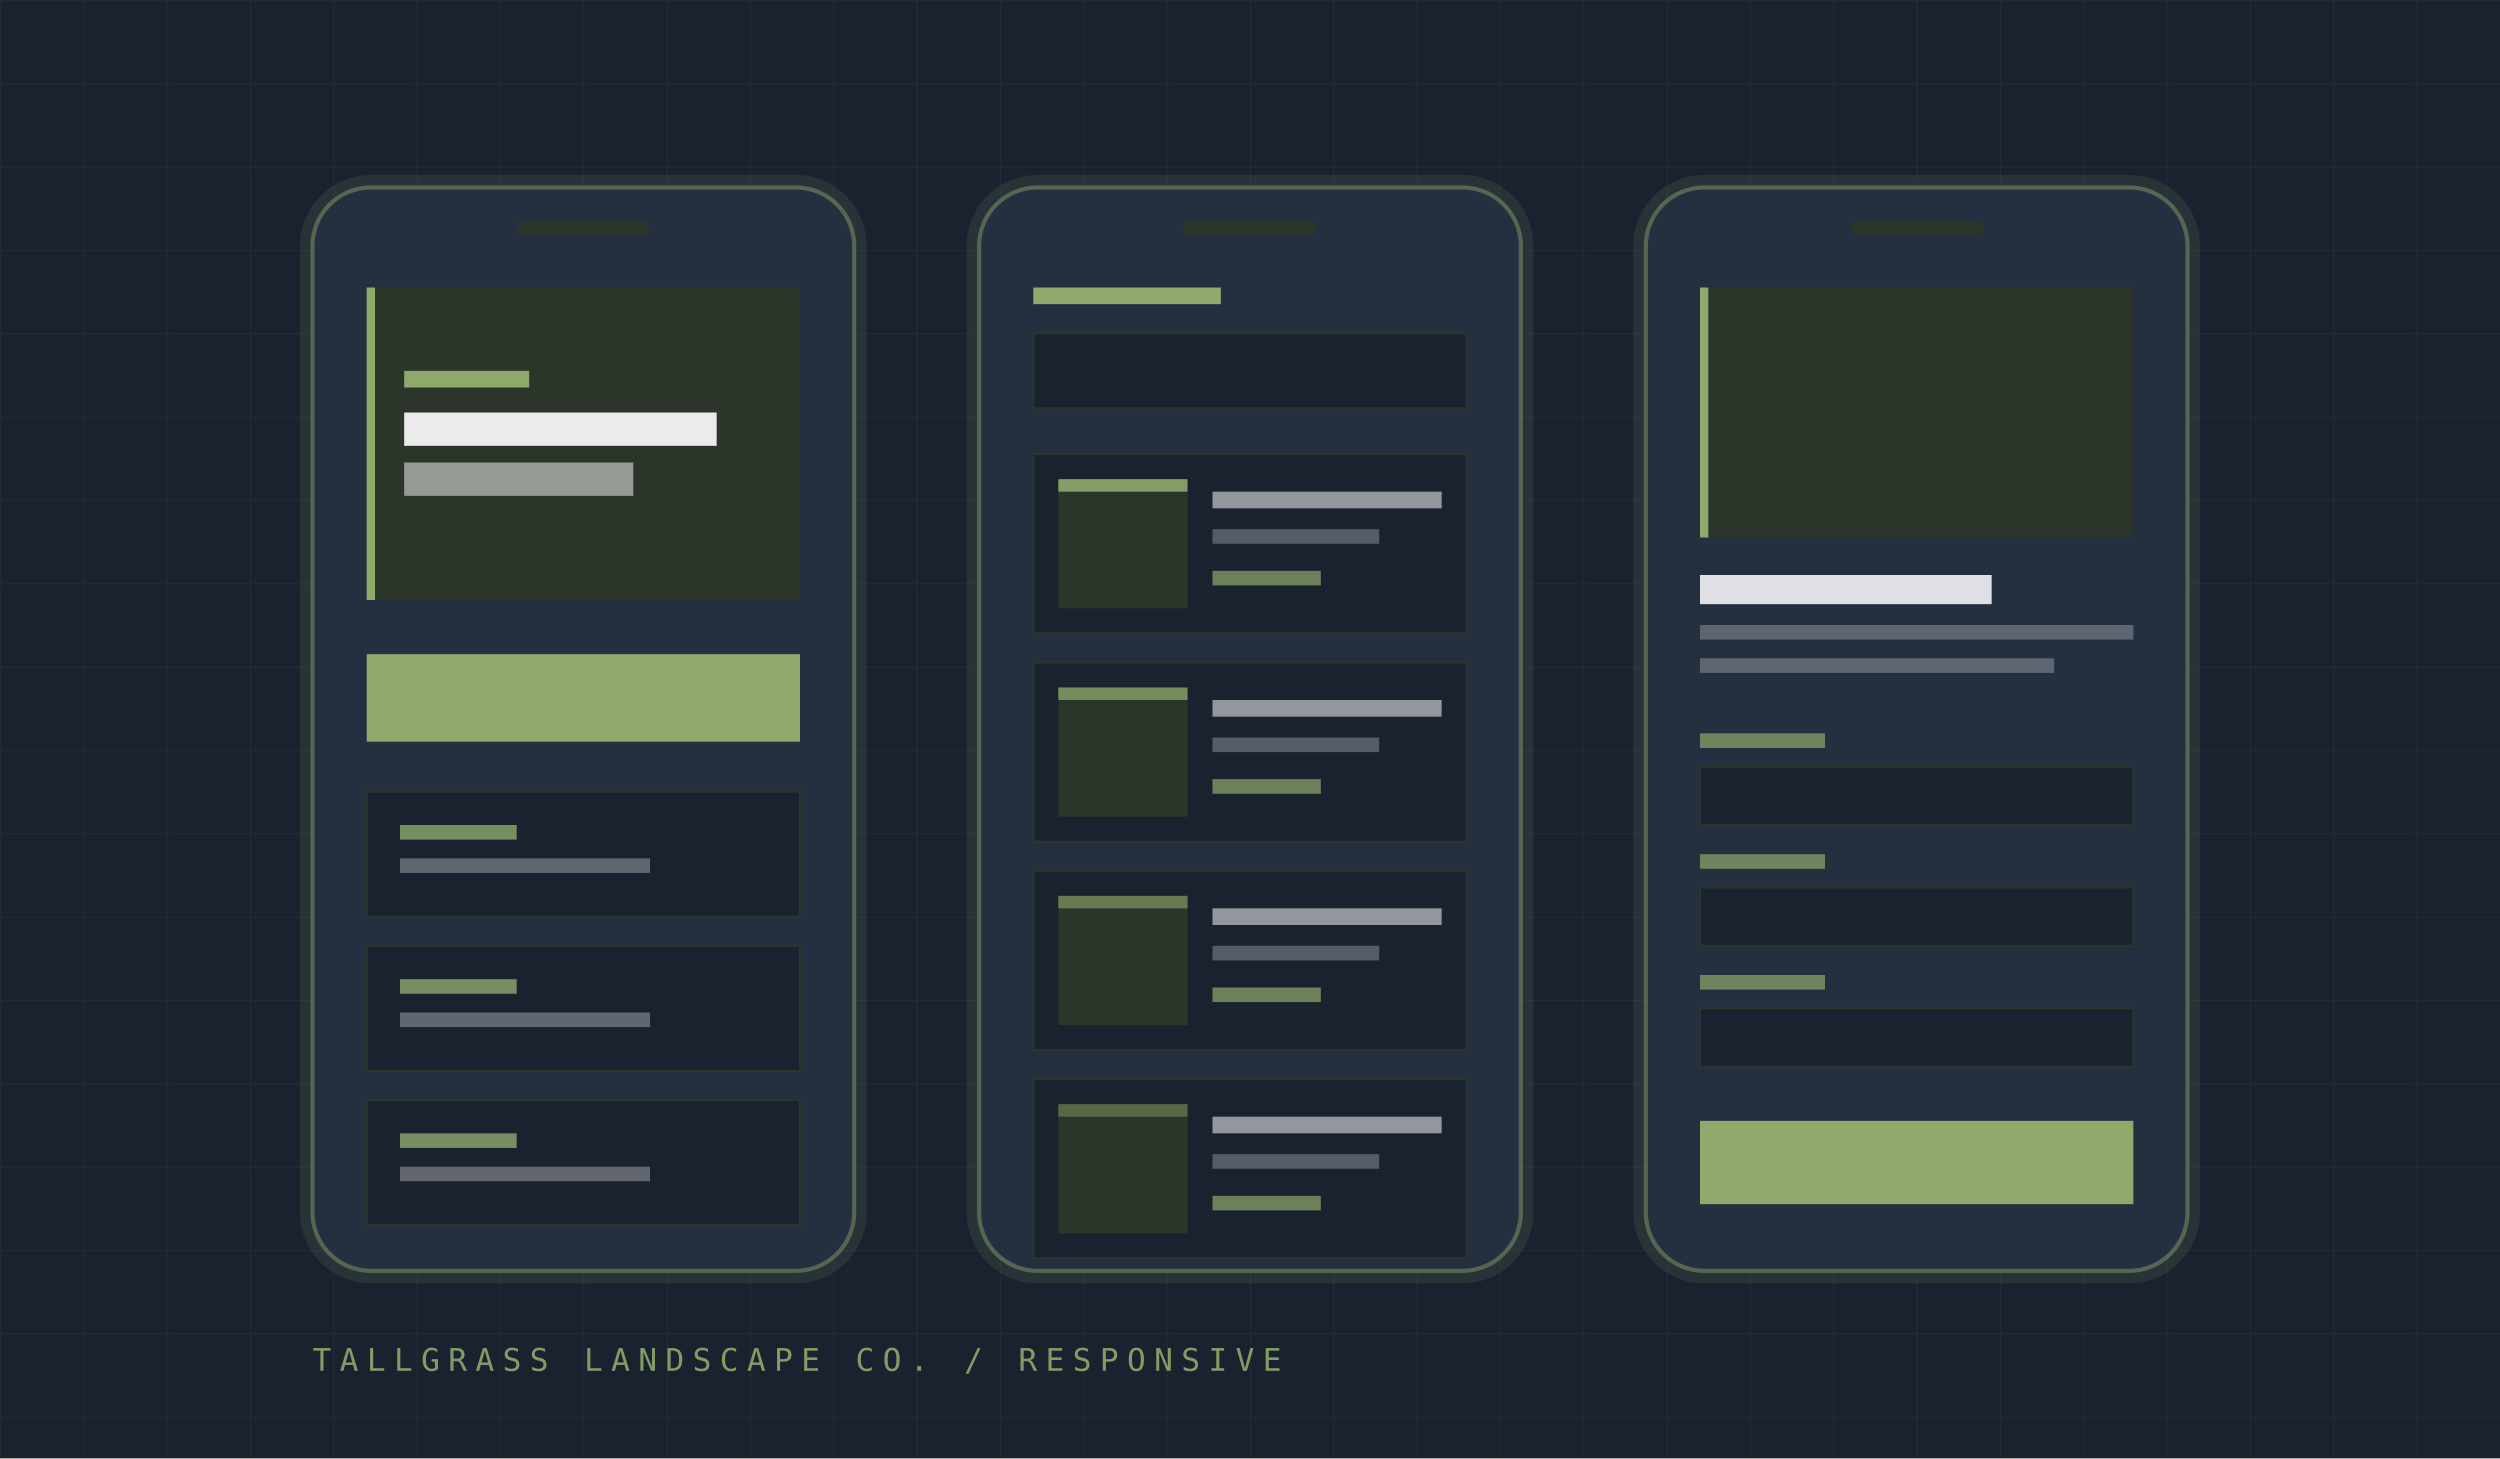
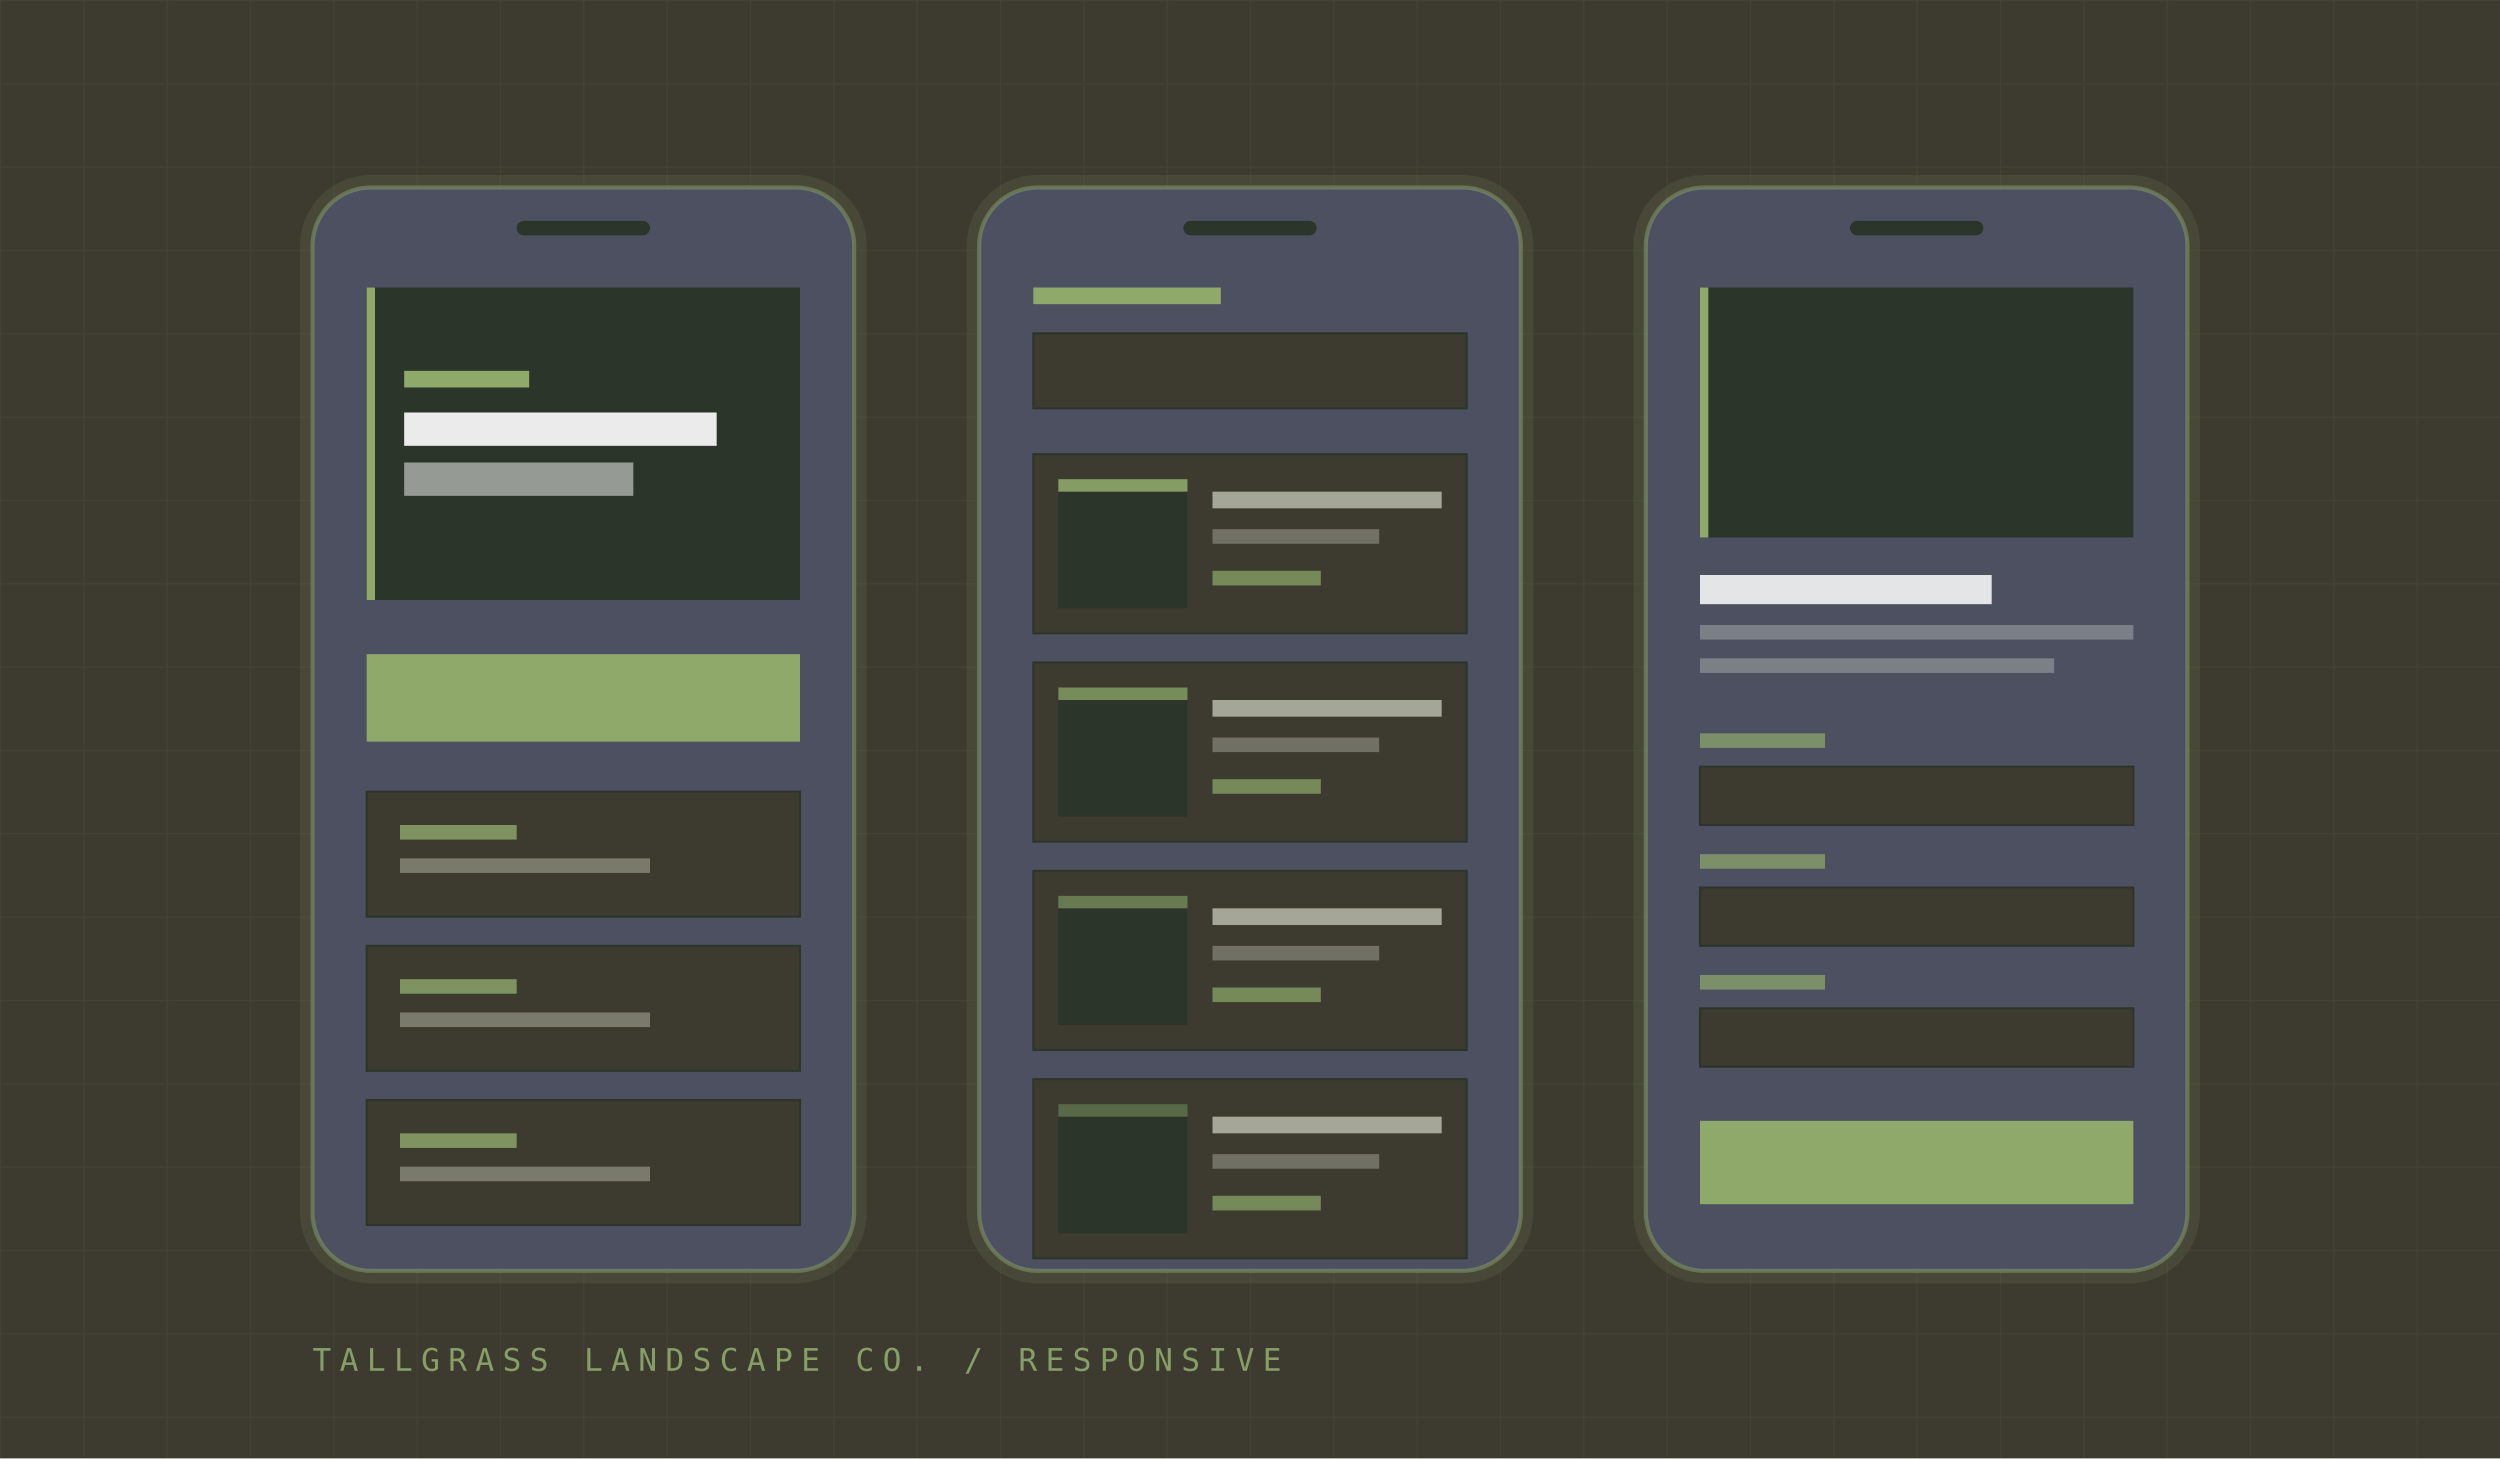
<svg xmlns="http://www.w3.org/2000/svg" viewBox="0 0 1200 700" width="1200" height="700" role="img" aria-label="TALLGRASS LANDSCAPE CO. — responsive screens">
-   <rect width="1200" height="700" fill="#1a2230" />
+   <rect width="1200" height="700" fill="#3D3B30" />
  <defs>
    <pattern id="g40" width="40" height="40" patternUnits="userSpaceOnUse">
      <path d="M 40 0 L 0 0 0 40" fill="none" stroke="#8fa96b" stroke-width="1" />
    </pattern>
  </defs>
  <rect width="1200" height="700" fill="url(#g40)" opacity="0.07" />
  <rect x="144" y="84" width="272" height="532" rx="34" fill="#8fa96b" opacity="0.12" />
-   <rect x="150" y="90" width="260" height="520" rx="28" fill="#242f40" stroke="#8fa96b" stroke-opacity="0.45" stroke-width="2" />
+   <rect x="150" y="90" width="260" height="520" rx="28" fill="#4D5061" stroke="#8fa96b" stroke-opacity="0.45" stroke-width="2" />
  <rect x="248" y="106" width="64" height="7" rx="3.5" fill="#2b3529" />
  <rect x="176" y="138" width="208" height="150" fill="#2b3529" />
  <rect x="176" y="138" width="4" height="150" fill="#8fa96b" />
  <rect x="194" y="178" width="60" height="8" fill="#8fa96b" />
  <rect x="194" y="198" width="150" height="16" fill="#ffffff" opacity="0.9" />
  <rect x="194" y="222" width="110" height="16" fill="#ffffff" opacity="0.5" />
  <rect x="176" y="314" width="208" height="42" fill="#8fa96b" />
-   <rect x="176" y="380" width="208" height="60" fill="#1a2230" stroke="#2b3529" />
+   <rect x="176" y="380" width="208" height="60" fill="#3D3B30" stroke="#2b3529" />
  <rect x="192" y="396" width="56" height="7" fill="#8fa96b" opacity="0.8" />
-   <rect x="192" y="412" width="120" height="7" fill="#e5e5e5" opacity="0.35" />
-   <rect x="176" y="454" width="208" height="60" fill="#1a2230" stroke="#2b3529" />
+   <rect x="192" y="412" width="120" height="7" fill="#E9EDDE" opacity="0.35" />
+   <rect x="176" y="454" width="208" height="60" fill="#3D3B30" stroke="#2b3529" />
  <rect x="192" y="470" width="56" height="7" fill="#8fa96b" opacity="0.8" />
-   <rect x="192" y="486" width="120" height="7" fill="#e5e5e5" opacity="0.35" />
-   <rect x="176" y="528" width="208" height="60" fill="#1a2230" stroke="#2b3529" />
+   <rect x="192" y="486" width="120" height="7" fill="#E9EDDE" opacity="0.35" />
+   <rect x="176" y="528" width="208" height="60" fill="#3D3B30" stroke="#2b3529" />
  <rect x="192" y="544" width="56" height="7" fill="#8fa96b" opacity="0.8" />
-   <rect x="192" y="560" width="120" height="7" fill="#e5e5e5" opacity="0.35" />
+   <rect x="192" y="560" width="120" height="7" fill="#E9EDDE" opacity="0.35" />
  <rect x="464" y="84" width="272" height="532" rx="34" fill="#8fa96b" opacity="0.12" />
-   <rect x="470" y="90" width="260" height="520" rx="28" fill="#242f40" stroke="#8fa96b" stroke-opacity="0.45" stroke-width="2" />
+   <rect x="470" y="90" width="260" height="520" rx="28" fill="#4D5061" stroke="#8fa96b" stroke-opacity="0.45" stroke-width="2" />
  <rect x="568" y="106" width="64" height="7" rx="3.5" fill="#2b3529" />
  <rect x="496" y="138" width="90" height="8" fill="#8fa96b" />
-   <rect x="496" y="160" width="208" height="36" fill="#1a2230" stroke="#2b3529" />
-   <rect x="496" y="218" width="208" height="86" fill="#1a2230" stroke="#2b3529" />
+   <rect x="496" y="160" width="208" height="36" fill="#3D3B30" stroke="#2b3529" />
+   <rect x="496" y="218" width="208" height="86" fill="#3D3B30" stroke="#2b3529" />
  <rect x="508" y="230" width="62" height="62" fill="#2b3529" />
  <rect x="508" y="230" width="62" height="6" fill="#8fa96b" opacity="0.90" />
-   <rect x="582" y="236" width="110" height="8" fill="#e5e5e5" opacity="0.6" />
-   <rect x="582" y="254" width="80" height="7" fill="#e5e5e5" opacity="0.3" />
+   <rect x="582" y="236" width="110" height="8" fill="#E9EDDE" opacity="0.6" />
+   <rect x="582" y="254" width="80" height="7" fill="#E9EDDE" opacity="0.3" />
  <rect x="582" y="274" width="52" height="7" fill="#8fa96b" opacity="0.7" />
-   <rect x="496" y="318" width="208" height="86" fill="#1a2230" stroke="#2b3529" />
+   <rect x="496" y="318" width="208" height="86" fill="#3D3B30" stroke="#2b3529" />
  <rect x="508" y="330" width="62" height="62" fill="#2b3529" />
  <rect x="508" y="330" width="62" height="6" fill="#8fa96b" opacity="0.75" />
-   <rect x="582" y="336" width="110" height="8" fill="#e5e5e5" opacity="0.6" />
-   <rect x="582" y="354" width="80" height="7" fill="#e5e5e5" opacity="0.3" />
+   <rect x="582" y="336" width="110" height="8" fill="#E9EDDE" opacity="0.6" />
+   <rect x="582" y="354" width="80" height="7" fill="#E9EDDE" opacity="0.3" />
  <rect x="582" y="374" width="52" height="7" fill="#8fa96b" opacity="0.7" />
-   <rect x="496" y="418" width="208" height="86" fill="#1a2230" stroke="#2b3529" />
+   <rect x="496" y="418" width="208" height="86" fill="#3D3B30" stroke="#2b3529" />
  <rect x="508" y="430" width="62" height="62" fill="#2b3529" />
  <rect x="508" y="430" width="62" height="6" fill="#8fa96b" opacity="0.60" />
-   <rect x="582" y="436" width="110" height="8" fill="#e5e5e5" opacity="0.6" />
-   <rect x="582" y="454" width="80" height="7" fill="#e5e5e5" opacity="0.3" />
+   <rect x="582" y="436" width="110" height="8" fill="#E9EDDE" opacity="0.6" />
+   <rect x="582" y="454" width="80" height="7" fill="#E9EDDE" opacity="0.3" />
  <rect x="582" y="474" width="52" height="7" fill="#8fa96b" opacity="0.7" />
-   <rect x="496" y="518" width="208" height="86" fill="#1a2230" stroke="#2b3529" />
+   <rect x="496" y="518" width="208" height="86" fill="#3D3B30" stroke="#2b3529" />
  <rect x="508" y="530" width="62" height="62" fill="#2b3529" />
  <rect x="508" y="530" width="62" height="6" fill="#8fa96b" opacity="0.45" />
-   <rect x="582" y="536" width="110" height="8" fill="#e5e5e5" opacity="0.6" />
-   <rect x="582" y="554" width="80" height="7" fill="#e5e5e5" opacity="0.3" />
+   <rect x="582" y="536" width="110" height="8" fill="#E9EDDE" opacity="0.6" />
+   <rect x="582" y="554" width="80" height="7" fill="#E9EDDE" opacity="0.3" />
  <rect x="582" y="574" width="52" height="7" fill="#8fa96b" opacity="0.7" />
  <rect x="784" y="84" width="272" height="532" rx="34" fill="#8fa96b" opacity="0.12" />
-   <rect x="790" y="90" width="260" height="520" rx="28" fill="#242f40" stroke="#8fa96b" stroke-opacity="0.45" stroke-width="2" />
+   <rect x="790" y="90" width="260" height="520" rx="28" fill="#4D5061" stroke="#8fa96b" stroke-opacity="0.45" stroke-width="2" />
  <rect x="888" y="106" width="64" height="7" rx="3.5" fill="#2b3529" />
  <rect x="816" y="138" width="208" height="120" fill="#2b3529" />
  <rect x="816" y="138" width="4" height="120" fill="#8fa96b" />
  <rect x="816" y="276" width="140" height="14" fill="#ffffff" opacity="0.85" />
-   <rect x="816" y="300" width="208" height="7" fill="#e5e5e5" opacity="0.3" />
-   <rect x="816" y="316" width="170" height="7" fill="#e5e5e5" opacity="0.3" />
+   <rect x="816" y="300" width="208" height="7" fill="#E9EDDE" opacity="0.3" />
+   <rect x="816" y="316" width="170" height="7" fill="#E9EDDE" opacity="0.3" />
  <rect x="816" y="352" width="60" height="7" fill="#8fa96b" opacity="0.7" />
-   <rect x="816" y="368" width="208" height="28" fill="#1a2230" stroke="#2b3529" />
+   <rect x="816" y="368" width="208" height="28" fill="#3D3B30" stroke="#2b3529" />
  <rect x="816" y="410" width="60" height="7" fill="#8fa96b" opacity="0.7" />
-   <rect x="816" y="426" width="208" height="28" fill="#1a2230" stroke="#2b3529" />
+   <rect x="816" y="426" width="208" height="28" fill="#3D3B30" stroke="#2b3529" />
  <rect x="816" y="468" width="60" height="7" fill="#8fa96b" opacity="0.7" />
-   <rect x="816" y="484" width="208" height="28" fill="#1a2230" stroke="#2b3529" />
+   <rect x="816" y="484" width="208" height="28" fill="#3D3B30" stroke="#2b3529" />
  <rect x="816" y="538" width="208" height="40" fill="#8fa96b" />
  <text x="150" y="658" font-family="IBM Plex Mono, monospace" font-size="15" letter-spacing="4" fill="#8fa96b" opacity="0.9">TALLGRASS LANDSCAPE CO. / RESPONSIVE</text>
</svg>
